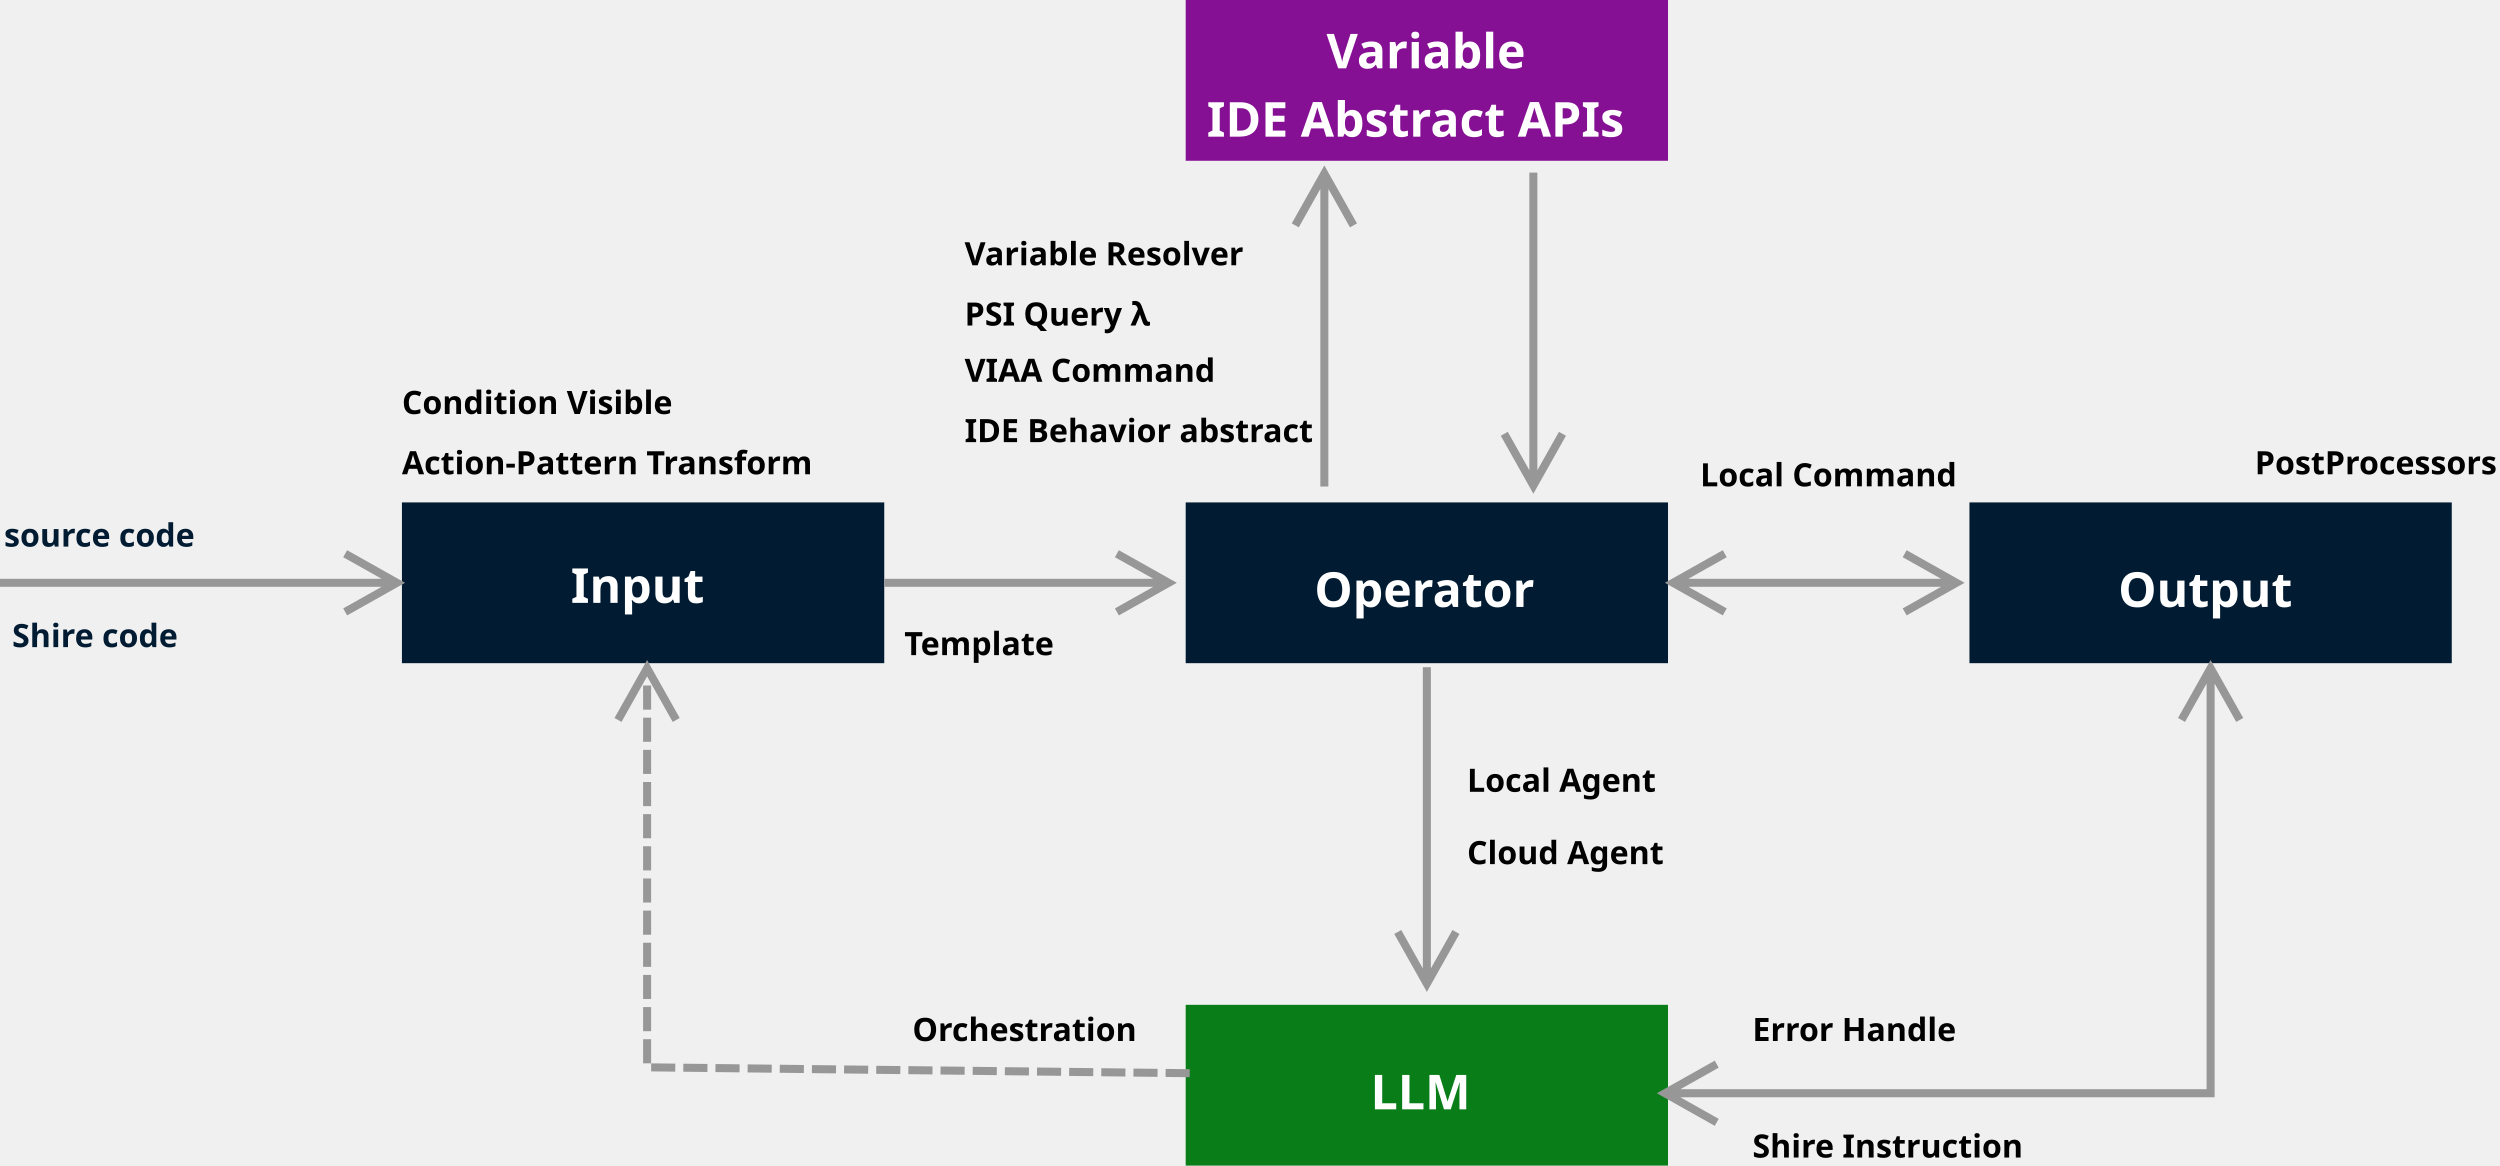
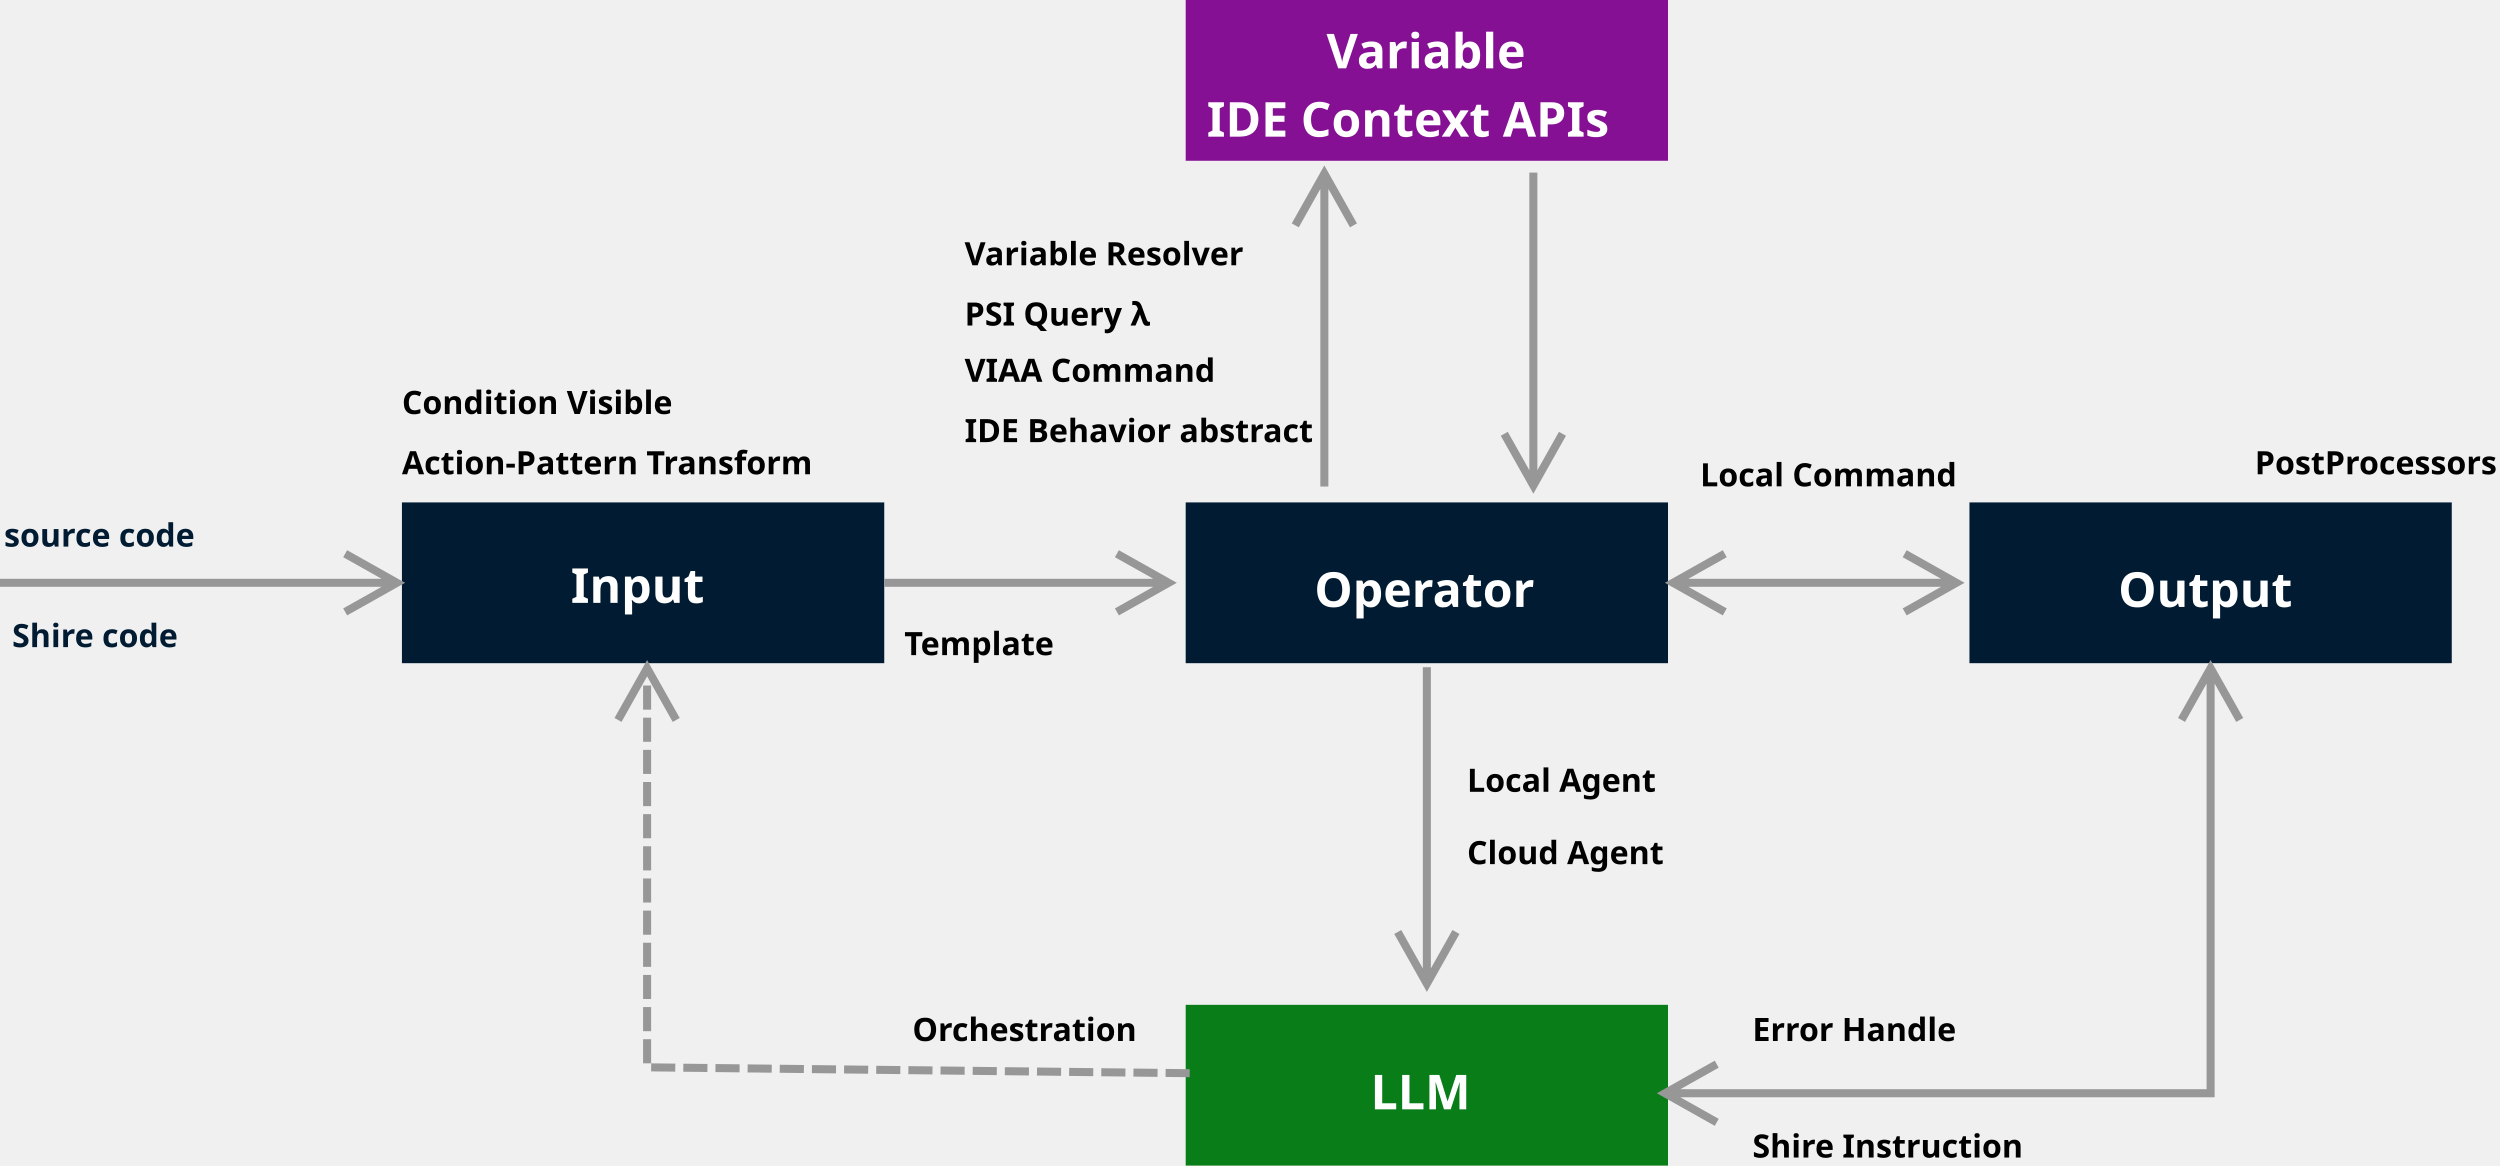
<svg xmlns="http://www.w3.org/2000/svg" width="622px" height="290px" viewBox="0 0 622 290" version="1.1">
  <g id="Page-1" stroke="none" stroke-width="1" fill="none" fill-rule="evenodd">
    <g id="Group-6" transform="translate(0.5, 0)">
      <g id="Group-3" transform="translate(99.5, 125)">
        <rect id="Rectangle" fill="#011C32" x="0" y="0" width="120" height="40" />
        <text id="Input" font-family="NotoSerifSC-Bold, Noto Serif SC" font-size="12" font-weight="bold" fill="#FFFFFF">
          <tspan x="42" y="25">Input </tspan>
        </text>
      </g>
      <g id="Group" transform="translate(294.5, 125)">
        <rect id="Rectangle" fill="#011C32" x="0" y="0" width="120" height="40" />
        <text id="Operator" font-family="NotoSerifSC-Bold, Noto Serif SC" font-size="12" font-weight="bold" fill="#FFFFFF">
          <tspan x="32" y="26">Operator</tspan>
        </text>
      </g>
      <g id="Group-4" transform="translate(294.5, 250)">
        <rect id="Rectangle" fill="#087D18" x="0" y="0" width="120" height="40" />
        <text id="LLM" font-family="NotoSerifSC-Bold, Noto Serif SC" font-size="12" font-weight="bold" fill="#FFFFFF">
          <tspan x="46" y="26">LLM</tspan>
        </text>
      </g>
      <g id="Group-2" transform="translate(294.5, 0)">
        <rect id="Rectangle" fill="#861094" x="0" y="0" width="120" height="40" />
        <text id="Variable-IDE-Abstrac" font-family="NotoSerifSC-Bold, Noto Serif SC" font-size="12" font-weight="bold" fill="#FFFFFF">
          <tspan x="35.036" y="17">Variable</tspan>
-           <tspan x="5.234" y="34"> IDE Abstract APIs</tspan>
+           <tspan x="5.234" y="34"> IDE Context APIs</tspan>
        </text>
      </g>
      <g id="Group-5" transform="translate(489.5, 125)">
        <rect id="Rectangle" fill="#011C32" x="0" y="0" width="120" height="40" />
        <text id="Output" font-family="NotoSerifSC-Bold, Noto Serif SC" font-size="12" font-weight="bold" fill="#FFFFFF">
          <tspan x="37" y="26">Output </tspan>
        </text>
      </g>
      <path id="Line" d="M85.869,136.888 L86.74,137.378 L98.74,144.128 L100.29,145 L98.74,145.872 L86.74,152.622 L85.869,153.112 L84.888,151.369 L85.76,150.878 L94.432,146 L-0.5,146 L-0.5,144 L94.432,144 L85.76,139.122 L84.888,138.631 L85.869,136.888 Z" fill="#979797" fill-rule="nonzero" />
      <path id="Line" d="M277.869,136.888 L278.74,137.378 L290.74,144.128 L292.29,145 L290.74,145.872 L278.74,152.622 L277.869,153.112 L276.888,151.369 L277.76,150.878 L286.432,146 L219.5,146 L219.5,144 L286.432,144 L277.76,139.122 L276.888,138.631 L277.869,136.888 Z" fill="#979797" fill-rule="nonzero" />
      <path id="Line" d="M329,41.161 L329.872,42.711 L336.622,54.711 L337.112,55.583 L335.369,56.563 L334.878,55.691 L330,47.018 L330,121.049 L328,121.049 L328,47.018 L323.122,55.691 L322.631,56.563 L320.888,55.583 L321.378,54.711 L328.128,42.711 L329,41.161 Z" fill="#979797" fill-rule="nonzero" />
      <path id="Line" d="M382,42.951 L381.999,116.983 L386.878,108.309 L387.369,107.437 L389.112,108.417 L388.622,109.289 L381.872,121.289 L381,122.839 L380.128,121.289 L373.378,109.289 L372.888,108.417 L374.631,107.437 L375.122,108.309 L379.999,116.98 L380,42.951 L382,42.951 Z" fill="#979797" fill-rule="nonzero" />
      <path id="Line" d="M355.5,166 L355.5,240.932 L360.378,232.26 L360.869,231.388 L362.612,232.369 L362.122,233.24 L355.372,245.24 L354.5,246.79 L353.628,245.24 L346.878,233.24 L346.388,232.369 L348.131,231.388 L348.622,232.26 L353.5,240.932 L353.5,166 L355.5,166 Z" fill="#979797" fill-rule="nonzero" />
      <path id="Line" d="M549.5,164.21 L550.372,165.76 L557.122,177.76 L557.612,178.631 L555.869,179.612 L555.378,178.74 L550.5,170.067 L550.5,273 L417.567,273 L426.24,277.878 L427.112,278.369 L426.131,280.112 L425.26,279.622 L413.26,272.872 L411.71,272 L413.26,271.128 L425.26,264.378 L426.131,263.888 L427.112,265.631 L426.24,266.122 L417.567,271 L548.5,271 L548.5,170.067 L543.622,178.74 L543.131,179.612 L541.388,178.631 L541.878,177.76 L548.628,165.76 L549.5,164.21 Z" fill="#979797" fill-rule="nonzero" />
      <path id="Line" d="M289.511,265.946 L290.511,265.957 L294.511,266 L295.511,266.011 L295.489,268.011 L294.489,268 L290.489,267.957 L289.489,267.946 L289.511,265.946 Z M281.512,265.859 L282.512,265.87 L286.511,265.914 L287.511,265.924 L287.49,267.924 L286.49,267.913 L282.49,267.87 L281.49,267.859 L281.512,265.859 Z M273.512,265.773 L274.512,265.784 L278.512,265.827 L279.512,265.838 L279.49,267.838 L278.49,267.827 L274.49,267.784 L273.49,267.773 L273.512,265.773 Z M265.513,265.686 L266.512,265.697 L270.512,265.741 L271.512,265.751 L271.491,267.751 L270.491,267.74 L266.491,267.697 L265.491,267.686 L265.513,265.686 Z M257.513,265.6 L258.513,265.611 L262.513,265.654 L263.513,265.665 L263.491,267.665 L262.491,267.654 L258.491,267.611 L257.491,267.6 L257.513,265.6 Z M249.513,265.513 L250.513,265.524 L254.513,265.567 L255.513,265.578 L255.491,267.578 L254.492,267.567 L250.492,267.524 L249.492,267.513 L249.513,265.513 Z M241.514,265.427 L242.514,265.438 L246.514,265.481 L247.514,265.492 L247.492,267.492 L246.492,267.481 L242.492,267.438 L241.492,267.427 L241.514,265.427 Z M233.514,265.34 L234.514,265.351 L238.514,265.394 L239.514,265.405 L239.492,267.405 L238.492,267.394 L234.493,267.351 L233.493,267.34 L233.514,265.34 Z M225.515,265.254 L226.515,265.265 L230.515,265.308 L231.514,265.319 L231.493,267.319 L230.493,267.308 L226.493,267.265 L225.493,267.254 L225.515,265.254 Z M217.515,265.167 L218.515,265.178 L222.515,265.221 L223.515,265.232 L223.493,267.232 L222.493,267.221 L218.494,267.178 L217.494,267.167 L217.515,265.167 Z M209.516,265.081 L210.516,265.092 L214.515,265.135 L215.515,265.146 L215.494,267.146 L214.494,267.135 L210.494,267.091 L209.494,267.081 L209.516,265.081 Z M201.516,264.994 L202.516,265.005 L206.516,265.048 L207.516,265.059 L207.494,267.059 L202.495,267.005 L201.495,266.994 L201.516,264.994 Z M193.517,264.908 L194.517,264.919 L198.516,264.962 L199.516,264.973 L199.495,266.973 L198.495,266.962 L194.495,266.918 L193.495,266.908 L193.517,264.908 Z M185.517,264.821 L186.517,264.832 L190.517,264.875 L191.517,264.886 L191.495,266.886 L186.496,266.832 L185.496,266.821 L185.517,264.821 Z M177.518,264.735 L178.518,264.746 L182.517,264.789 L183.517,264.8 L183.496,266.799 L182.496,266.789 L178.496,266.745 L177.496,266.735 L177.518,264.735 Z M169.518,264.648 L170.518,264.659 L174.518,264.702 L175.518,264.713 L175.496,266.713 L174.496,266.702 L170.496,266.659 L169.496,266.648 L169.518,264.648 Z M161.519,264.562 L162.519,264.572 L166.518,264.616 L167.518,264.627 L167.497,266.626 L166.497,266.616 L162.497,266.572 L161.497,266.562 L161.519,264.562 Z M161.5,258.559 L161.5,264.559 L159.5,264.559 L159.5,258.559 L161.5,258.559 Z M161.5,250.559 L161.5,256.559 L159.5,256.559 L159.5,250.559 L161.5,250.559 Z M161.5,242.559 L161.5,248.559 L159.5,248.559 L159.5,242.559 L161.5,242.559 Z M161.5,234.559 L161.5,240.559 L159.5,240.559 L159.5,234.559 L161.5,234.559 Z M161.5,226.559 L161.5,232.559 L159.5,232.559 L159.5,226.559 L161.5,226.559 Z M161.5,218.559 L161.5,224.559 L159.5,224.559 L159.5,218.559 L161.5,218.559 Z M161.5,210.559 L161.5,216.559 L159.5,216.559 L159.5,210.559 L161.5,210.559 Z M161.5,202.559 L161.5,208.559 L159.5,208.559 L159.5,202.559 L161.5,202.559 Z M161.5,194.559 L161.5,200.559 L159.5,200.559 L159.5,194.559 L161.5,194.559 Z M161.5,186.559 L161.5,192.559 L159.5,192.559 L159.5,186.559 L161.5,186.559 Z M161.5,178.559 L161.5,184.559 L159.5,184.559 L159.5,178.559 L161.5,178.559 Z M160.5,164.21 L161.372,165.76 L168.122,177.76 L168.612,178.631 L166.869,179.612 L166.378,178.74 L160.5,168.289 L154.622,178.74 L154.131,179.612 L152.388,178.631 L152.878,177.76 L159.628,165.76 L160.5,164.21 Z M161.5,170.559 L161.5,176.559 L159.5,176.559 L159.5,170.559 L161.5,170.559 Z" fill="#979797" fill-rule="nonzero" />
      <path id="Line" d="M473.869,136.888 L474.74,137.378 L486.74,144.128 L488.29,145 L486.74,145.872 L474.74,152.622 L473.869,153.112 L472.888,151.369 L473.76,150.878 L482.432,146 L419.567,146 L428.24,150.878 L429.112,151.369 L428.131,153.112 L427.26,152.622 L415.26,145.872 L413.71,145 L415.26,144.128 L427.26,137.378 L428.131,136.888 L429.112,138.631 L428.24,139.122 L419.567,144 L482.432,144 L473.76,139.122 L472.888,138.631 L473.869,136.888 Z" fill="#979797" fill-rule="nonzero" />
      <text id="source-code" font-family="NotoSerifSC-Bold, Noto Serif SC" font-size="8" font-weight="bold" fill="#011C32">
        <tspan x="0.5" y="136">source code</tspan>
      </text>
      <text id="Shire-code" font-family="NotoSerifSC-Bold, Noto Serif SC" font-size="8" font-weight="bold" fill="#011C32">
        <tspan x="2.5" y="161">Shire code</tspan>
      </text>
      <text id="Error-Handle" font-family="NotoSerifSC-Bold, Noto Serif SC" font-size="8" font-weight="bold" fill="#000000">
        <tspan x="435.5" y="259">Error Handle</tspan>
      </text>
      <text id="Orchestration" font-family="NotoSerifSC-Bold, Noto Serif SC" font-size="8" font-weight="bold" fill="#000000">
        <tspan x="226.5" y="259">Orchestration</tspan>
      </text>
      <text id="Shire-Instruction" font-family="NotoSerifSC-Bold, Noto Serif SC" font-size="8" font-weight="bold" fill="#000000">
        <tspan x="435.5" y="288">Shire Instruction</tspan>
      </text>
      <text id="Template" font-family="NotoSerifSC-Bold, Noto Serif SC" font-size="8" font-weight="bold" fill="#000000">
        <tspan x="224.5" y="163">Template</tspan>
      </text>
      <text id="PSI-Query-λ" font-family="NotoSerifSC-Bold, Noto Serif SC" font-size="8" font-weight="bold" fill="#000000">
        <tspan x="239.5" y="81">PSI Query λ </tspan>
      </text>
      <text id="VIAA-Command" font-family="NotoSerifSC-Bold, Noto Serif SC" font-size="8" font-weight="bold" fill="#000000">
        <tspan x="239.5" y="95">VIAA Command</tspan>
      </text>
      <text id="Variable-Resolver" font-family="NotoSerifSC-Bold, Noto Serif SC" font-size="8" font-weight="bold" fill="#000000">
        <tspan x="239.5" y="66">Variable Resolver</tspan>
      </text>
      <text id="PostProcessors" font-family="NotoSerifSC-Bold, Noto Serif SC" font-size="8" font-weight="bold" fill="#000000">
        <tspan x="560.5" y="118">PostProcessors</tspan>
      </text>
      <text id="Condition-Visible" font-family="NotoSerifSC-Bold, Noto Serif SC" font-size="8" font-weight="bold" fill="#000000">
        <tspan x="99.5" y="103">Condition Visible</tspan>
      </text>
      <text id="IDE-Behavior-abstrac" font-family="NotoSerifSC-Bold, Noto Serif SC" font-size="8" font-weight="bold" fill="#000000">
        <tspan x="239.5" y="110">IDE Behavior abstract</tspan>
      </text>
      <text id="Cloud-Agent" font-family="NotoSerifSC-Bold, Noto Serif SC" font-size="8" font-weight="bold" fill="#000000">
        <tspan x="364.5" y="215">Cloud Agent</tspan>
      </text>
      <text id="Local-Agent" font-family="NotoSerifSC-Bold, Noto Serif SC" font-size="8" font-weight="bold" fill="#000000">
        <tspan x="364.5" y="197">Local Agent</tspan>
      </text>
      <text id="Local-Command" font-family="NotoSerifSC-Bold, Noto Serif SC" font-size="8" font-weight="bold" fill="#000000">
        <tspan x="422.5" y="121">Local Command</tspan>
      </text>
      <text id="Action-Pattern-Trans" font-family="NotoSerifSC-Bold, Noto Serif SC" font-size="8" font-weight="bold" fill="#000000">
        <tspan x="99.5" y="118">Action-Pattern Transform</tspan>
      </text>
    </g>
  </g>
</svg>
